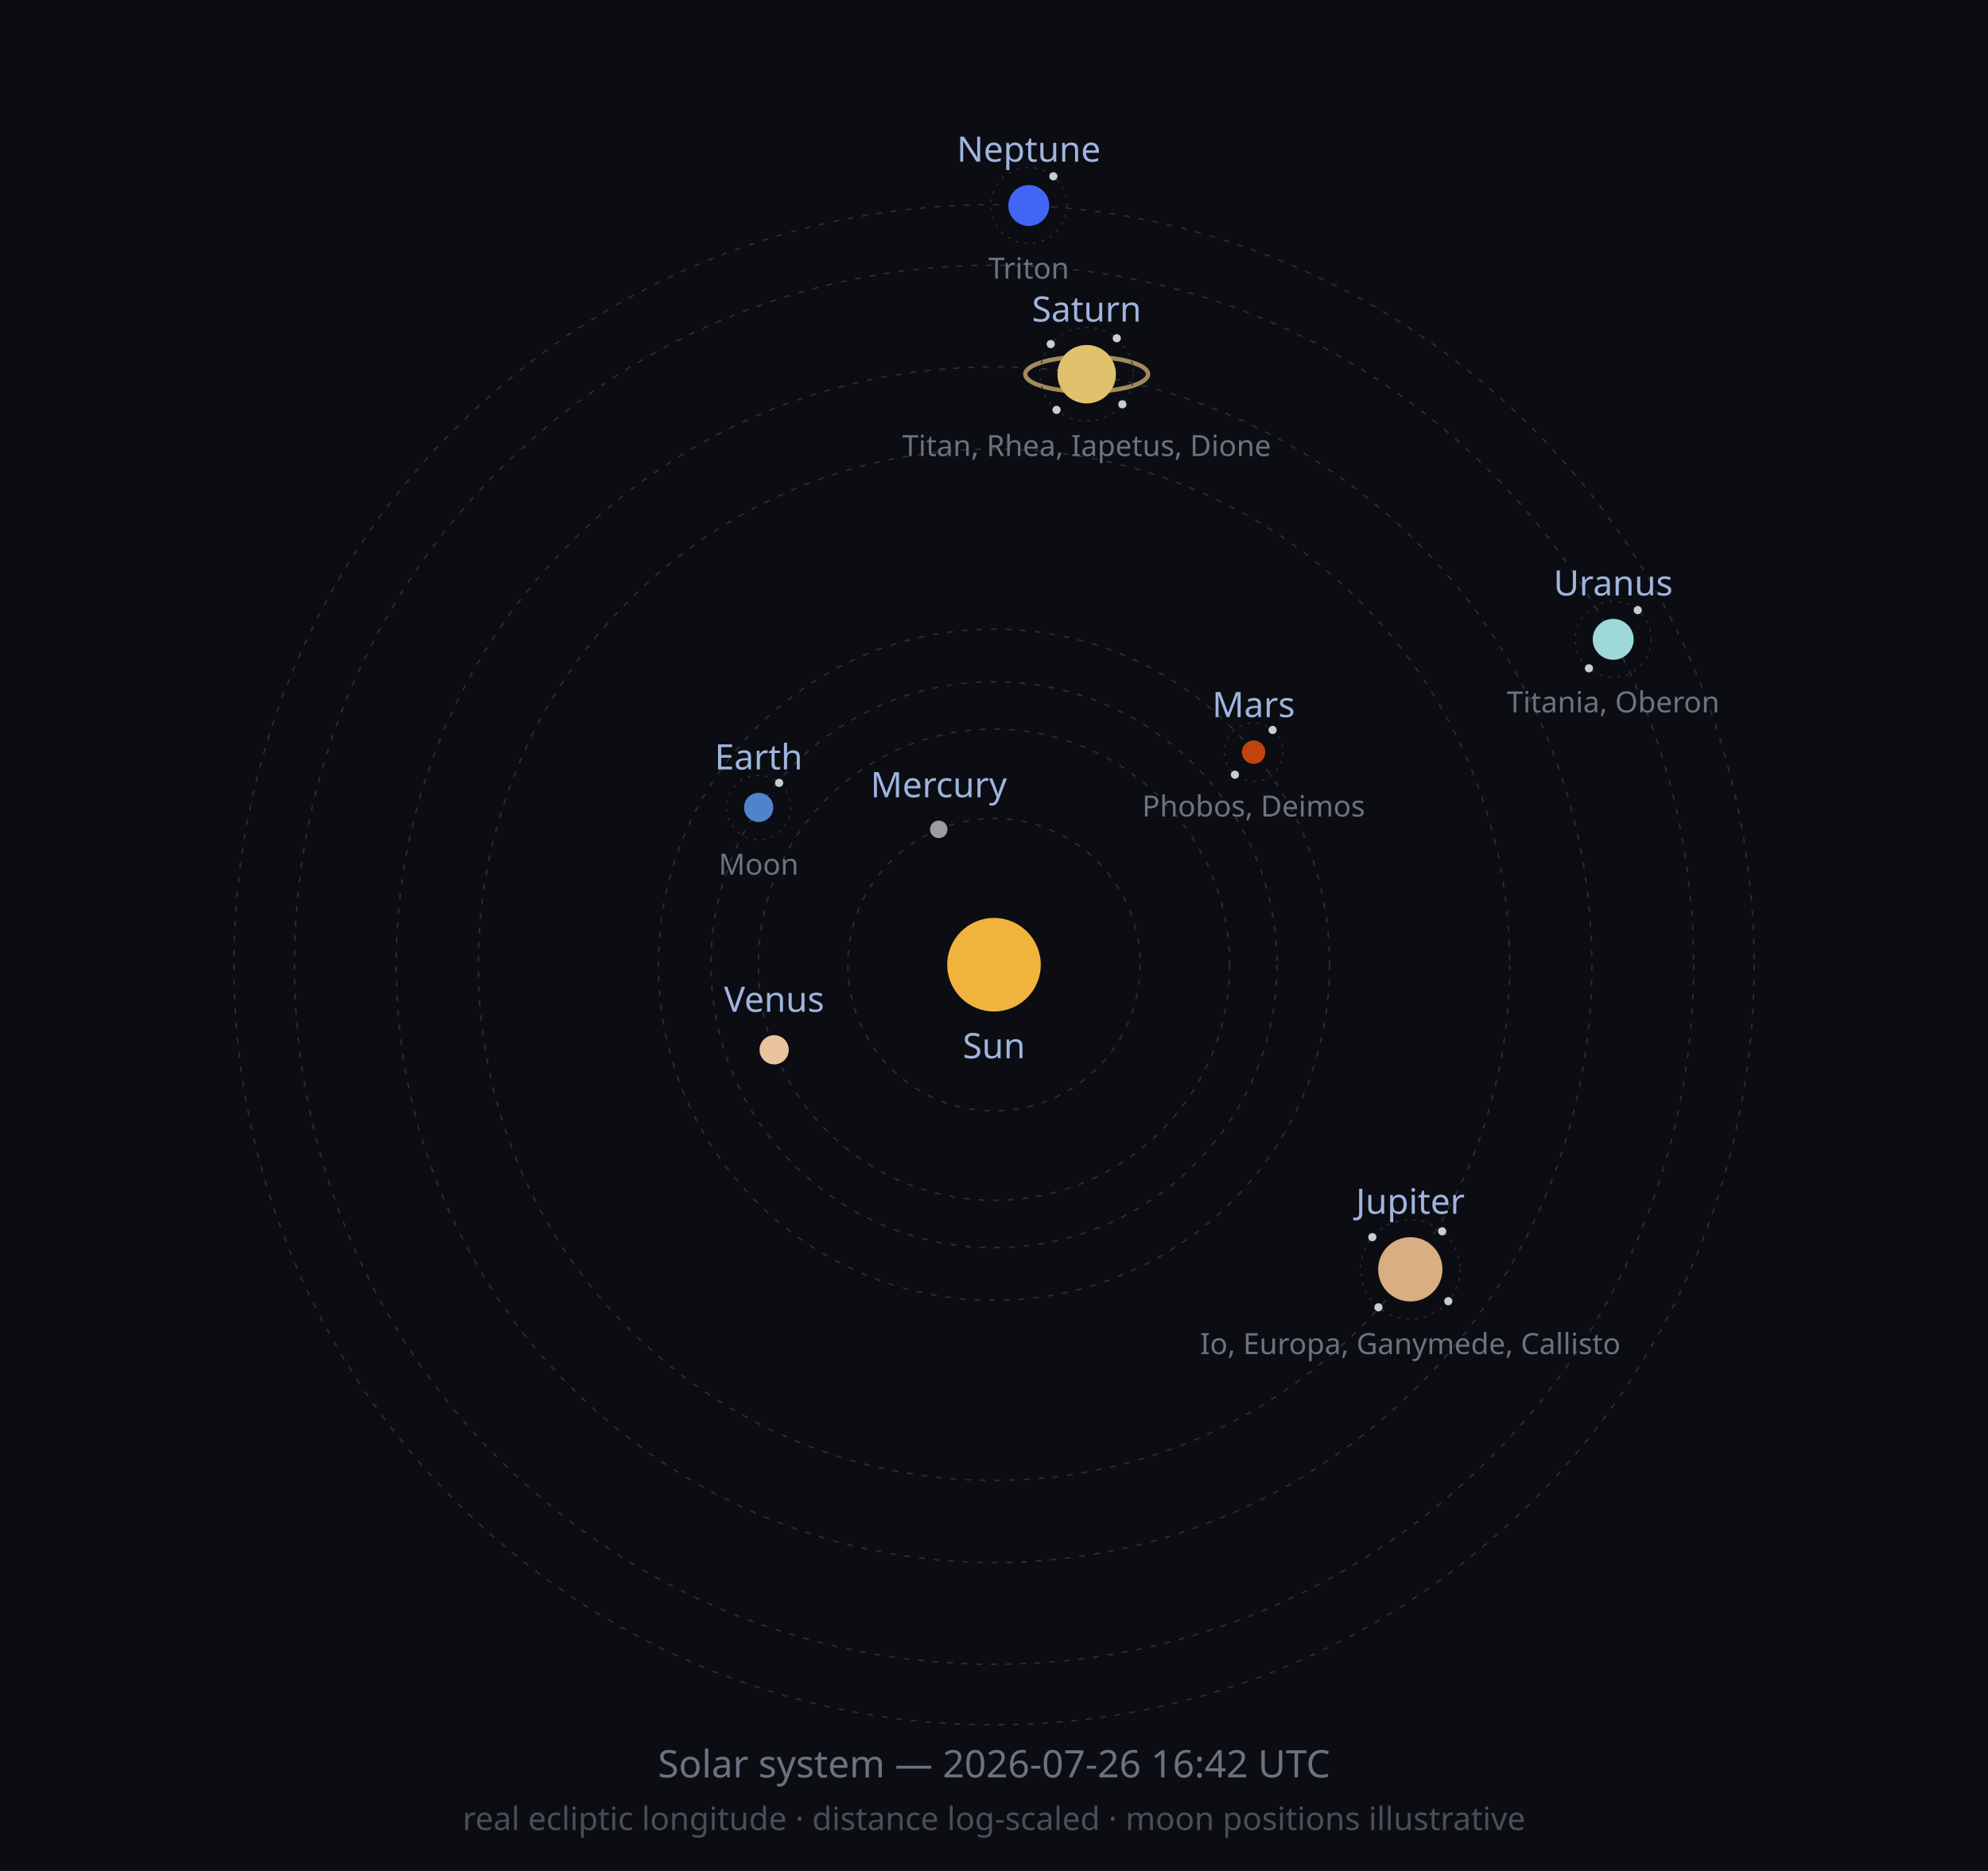
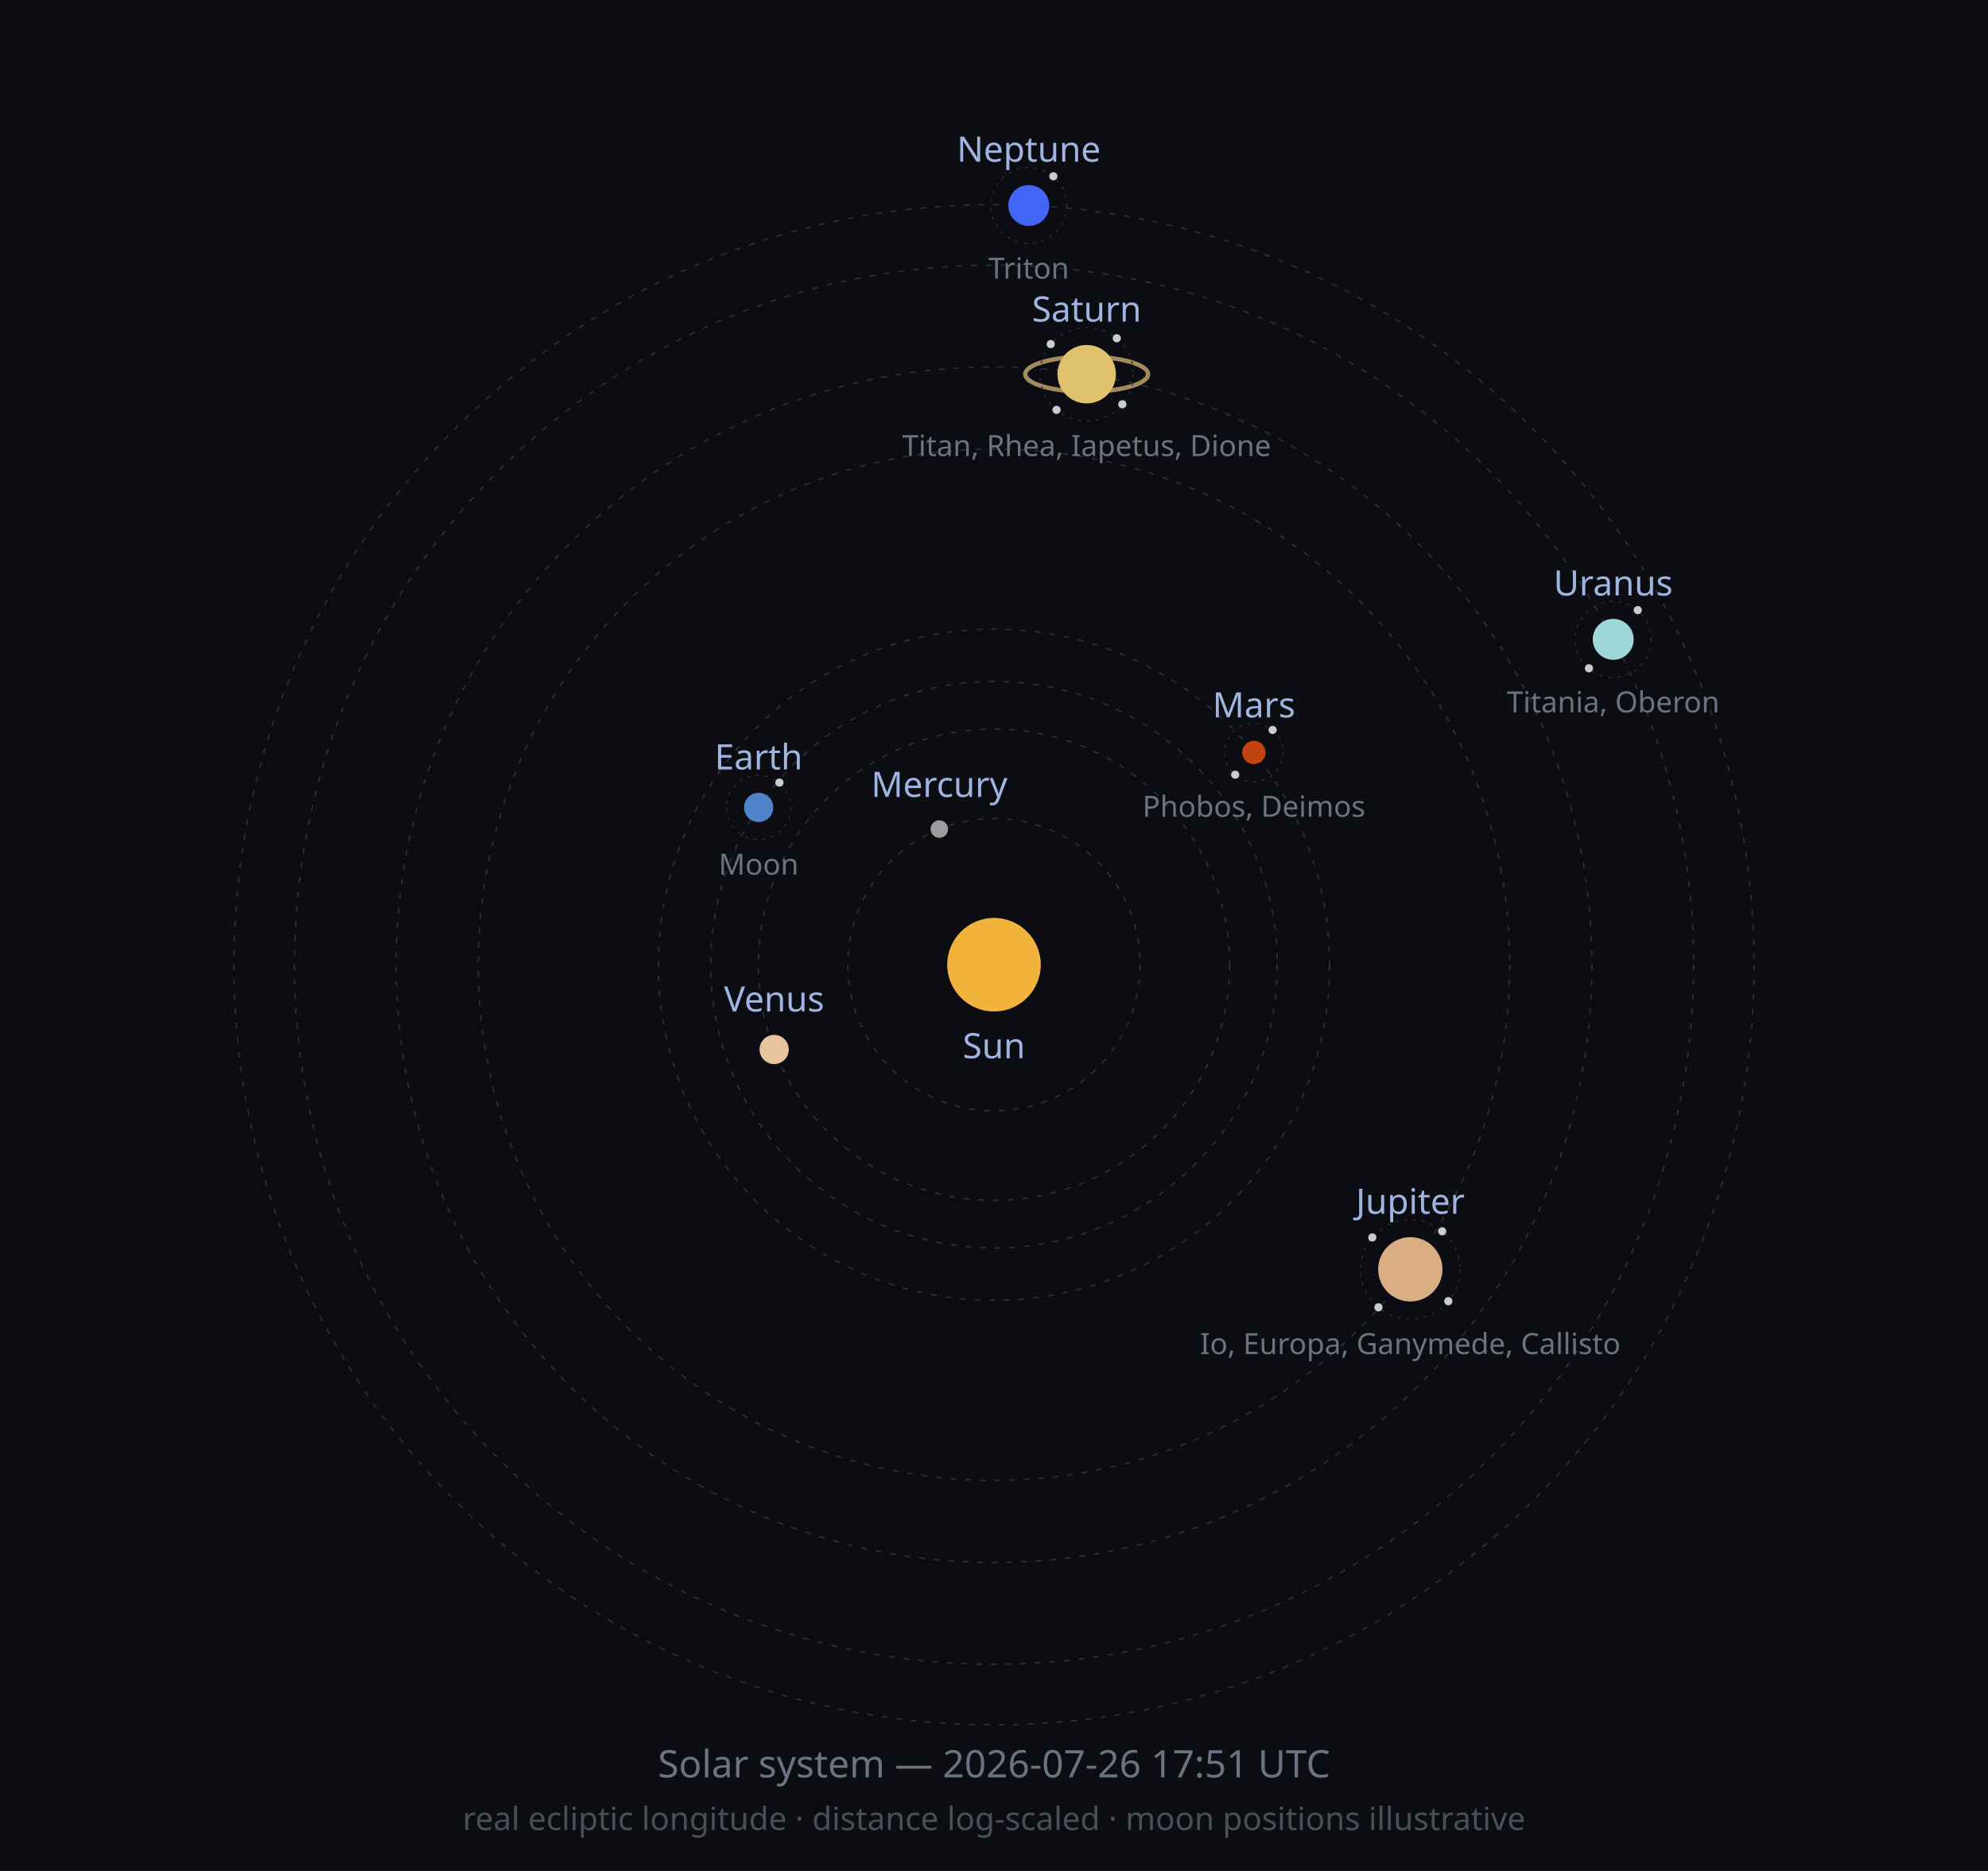
<svg xmlns="http://www.w3.org/2000/svg" width="680" height="640" viewBox="0 0 680 640" role="img">
  <defs>
    <marker id="arrow" viewBox="0 0 10 10" refX="8" refY="5" markerWidth="6" markerHeight="6" orient="auto-start-reverse">
      <path d="M2 1L8 5L2 9" fill="none" stroke="context-stroke" stroke-width="1.5" stroke-linecap="round" stroke-linejoin="round" />
    </marker>
  </defs>
  <style>
  .orbit { fill: none; stroke: #2A2E38; stroke-width: 0.5; stroke-dasharray: 2 3; }
  .moonorbit { fill: none; stroke: #2A2E38; stroke-width: 0.4; stroke-dasharray: 1 2; }
  .lbl { font-family: sans-serif; font-size: 12px; fill: #9FB4DE; }
  .moonlbl { font-family: sans-serif; font-size: 10px; fill: #6C7280; }
</style>
  <rect width="680" height="640" fill="#0B0D12" />
  <circle class="orbit" cx="340" cy="330" r="50.0" />
  <circle class="orbit" cx="340" cy="330" r="80.6" />
-   <circle class="orbit" cx="340" cy="330" r="96.8" />
+   <circle class="orbit" cx="340" cy="330" r="96.9" />
  <circle class="orbit" cx="340" cy="330" r="114.8" />
  <circle class="orbit" cx="340" cy="330" r="176.4" />
  <circle class="orbit" cx="340" cy="330" r="204.5" />
  <circle class="orbit" cx="340" cy="330" r="239.3" />
  <circle class="orbit" cx="340" cy="330" r="260.0" />
  <circle cx="340" cy="330" r="16" fill="#F2B33D" />
  <text class="lbl" x="340" y="362" text-anchor="middle">Sun</text>
-   <circle cx="321.1" cy="283.7" r="3" fill="#9C9C9C" />
-   <text class="lbl" x="321.1" y="272.7" text-anchor="middle">Mercury</text>
-   <circle cx="264.8" cy="359.1" r="5" fill="#E8C39E" />
-   <text class="lbl" x="264.8" y="346.1" text-anchor="middle">Venus</text>
+   <circle cx="321.3" cy="283.6" r="3" fill="#9C9C9C" />
+   <text class="lbl" x="321.3" y="272.6" text-anchor="middle">Mercury</text>
+   <circle cx="264.8" cy="359.0" r="5" fill="#E8C39E" />
+   <text class="lbl" x="264.8" y="346.0" text-anchor="middle">Venus</text>
  <circle cx="259.5" cy="276.2" r="5" fill="#4F83CC" />
  <circle class="moonorbit" cx="259.5" cy="276.2" r="11" />
-   <circle cx="266.5" cy="267.8" r="1.4" fill="#C9CDD3" />
+   <circle cx="266.6" cy="267.7" r="1.4" fill="#C9CDD3" />
  <text class="moonlbl" x="259.5" y="299.2" text-anchor="middle">Moon</text>
  <text class="lbl" x="259.5" y="263.2" text-anchor="middle">Earth</text>
-   <circle cx="428.8" cy="257.3" r="4" fill="#C1440E" />
-   <circle class="moonorbit" cx="428.8" cy="257.3" r="10" />
+   <circle cx="428.9" cy="257.4" r="4" fill="#C1440E" />
+   <circle class="moonorbit" cx="428.9" cy="257.4" r="10" />
  <circle cx="435.3" cy="249.7" r="1.4" fill="#C9CDD3" />
-   <circle cx="422.4" cy="265.0" r="1.4" fill="#C9CDD3" />
-   <text class="moonlbl" x="428.8" y="279.3" text-anchor="middle">Phobos, Deimos</text>
-   <text class="lbl" x="428.8" y="245.3" text-anchor="middle">Mars</text>
+   <circle cx="422.5" cy="265.0" r="1.4" fill="#C9CDD3" />
+   <text class="moonlbl" x="428.9" y="279.4" text-anchor="middle">Phobos, Deimos</text>
+   <text class="lbl" x="428.9" y="245.4" text-anchor="middle">Mars</text>
  <circle cx="482.4" cy="434.2" r="11" fill="#D8AE82" />
  <circle class="moonorbit" cx="482.4" cy="434.2" r="17" />
  <circle cx="493.3" cy="421.2" r="1.4" fill="#C9CDD3" />
  <circle cx="495.4" cy="445.1" r="1.4" fill="#C9CDD3" />
  <circle cx="471.5" cy="447.2" r="1.4" fill="#C9CDD3" />
-   <circle cx="469.4" cy="423.2" r="1.4" fill="#C9CDD3" />
+   <circle cx="469.4" cy="423.3" r="1.4" fill="#C9CDD3" />
  <text class="moonlbl" x="482.4" y="463.2" text-anchor="middle">Io, Europa, Ganymede, Callisto</text>
  <text class="lbl" x="482.4" y="415.2" text-anchor="middle">Jupiter</text>
  <ellipse cx="371.7" cy="128.0" rx="21.0" ry="6.0" fill="none" stroke="#C9A96E" stroke-width="1.5" opacity="0.8" />
  <circle cx="371.7" cy="128.0" r="10" fill="#E0C16C" />
  <circle class="moonorbit" cx="371.7" cy="128.0" r="16" />
  <circle cx="382.0" cy="115.7" r="1.4" fill="#C9CDD3" />
  <circle cx="383.9" cy="138.3" r="1.4" fill="#C9CDD3" />
  <circle cx="361.4" cy="140.2" r="1.4" fill="#C9CDD3" />
  <circle cx="359.4" cy="117.7" r="1.4" fill="#C9CDD3" />
  <text class="moonlbl" x="371.7" y="156.0" text-anchor="middle">Titan, Rhea, Iapetus, Dione</text>
  <text class="lbl" x="371.7" y="110.0" text-anchor="middle">Saturn</text>
  <circle cx="551.8" cy="218.7" r="7" fill="#9FD8D8" />
  <circle class="moonorbit" cx="551.8" cy="218.7" r="13" />
  <circle cx="560.2" cy="208.7" r="1.4" fill="#C9CDD3" />
  <circle cx="543.5" cy="228.6" r="1.4" fill="#C9CDD3" />
  <text class="moonlbl" x="551.8" y="243.7" text-anchor="middle">Titania, Oberon</text>
  <text class="lbl" x="551.8" y="203.7" text-anchor="middle">Uranus</text>
  <circle cx="351.9" cy="70.3" r="7" fill="#4166F5" />
  <circle class="moonorbit" cx="351.9" cy="70.3" r="13" />
  <circle cx="360.3" cy="60.3" r="1.4" fill="#C9CDD3" />
  <text class="moonlbl" x="351.9" y="95.3" text-anchor="middle">Triton</text>
  <text class="lbl" x="351.9" y="55.3" text-anchor="middle">Neptune</text>
-   <text x="340" y="608" font-size="13" fill="#6C7280" text-anchor="middle" font-family="sans-serif">Solar system — 2026-07-26 16:42 UTC</text>
+   <text x="340" y="608" font-size="13" fill="#6C7280" text-anchor="middle" font-family="sans-serif">Solar system — 2026-07-26 17:51 UTC</text>
  <text x="340" y="626" font-size="11" fill="#4A4E58" text-anchor="middle" font-family="sans-serif">real ecliptic longitude · distance log-scaled · moon positions illustrative</text>
</svg>
